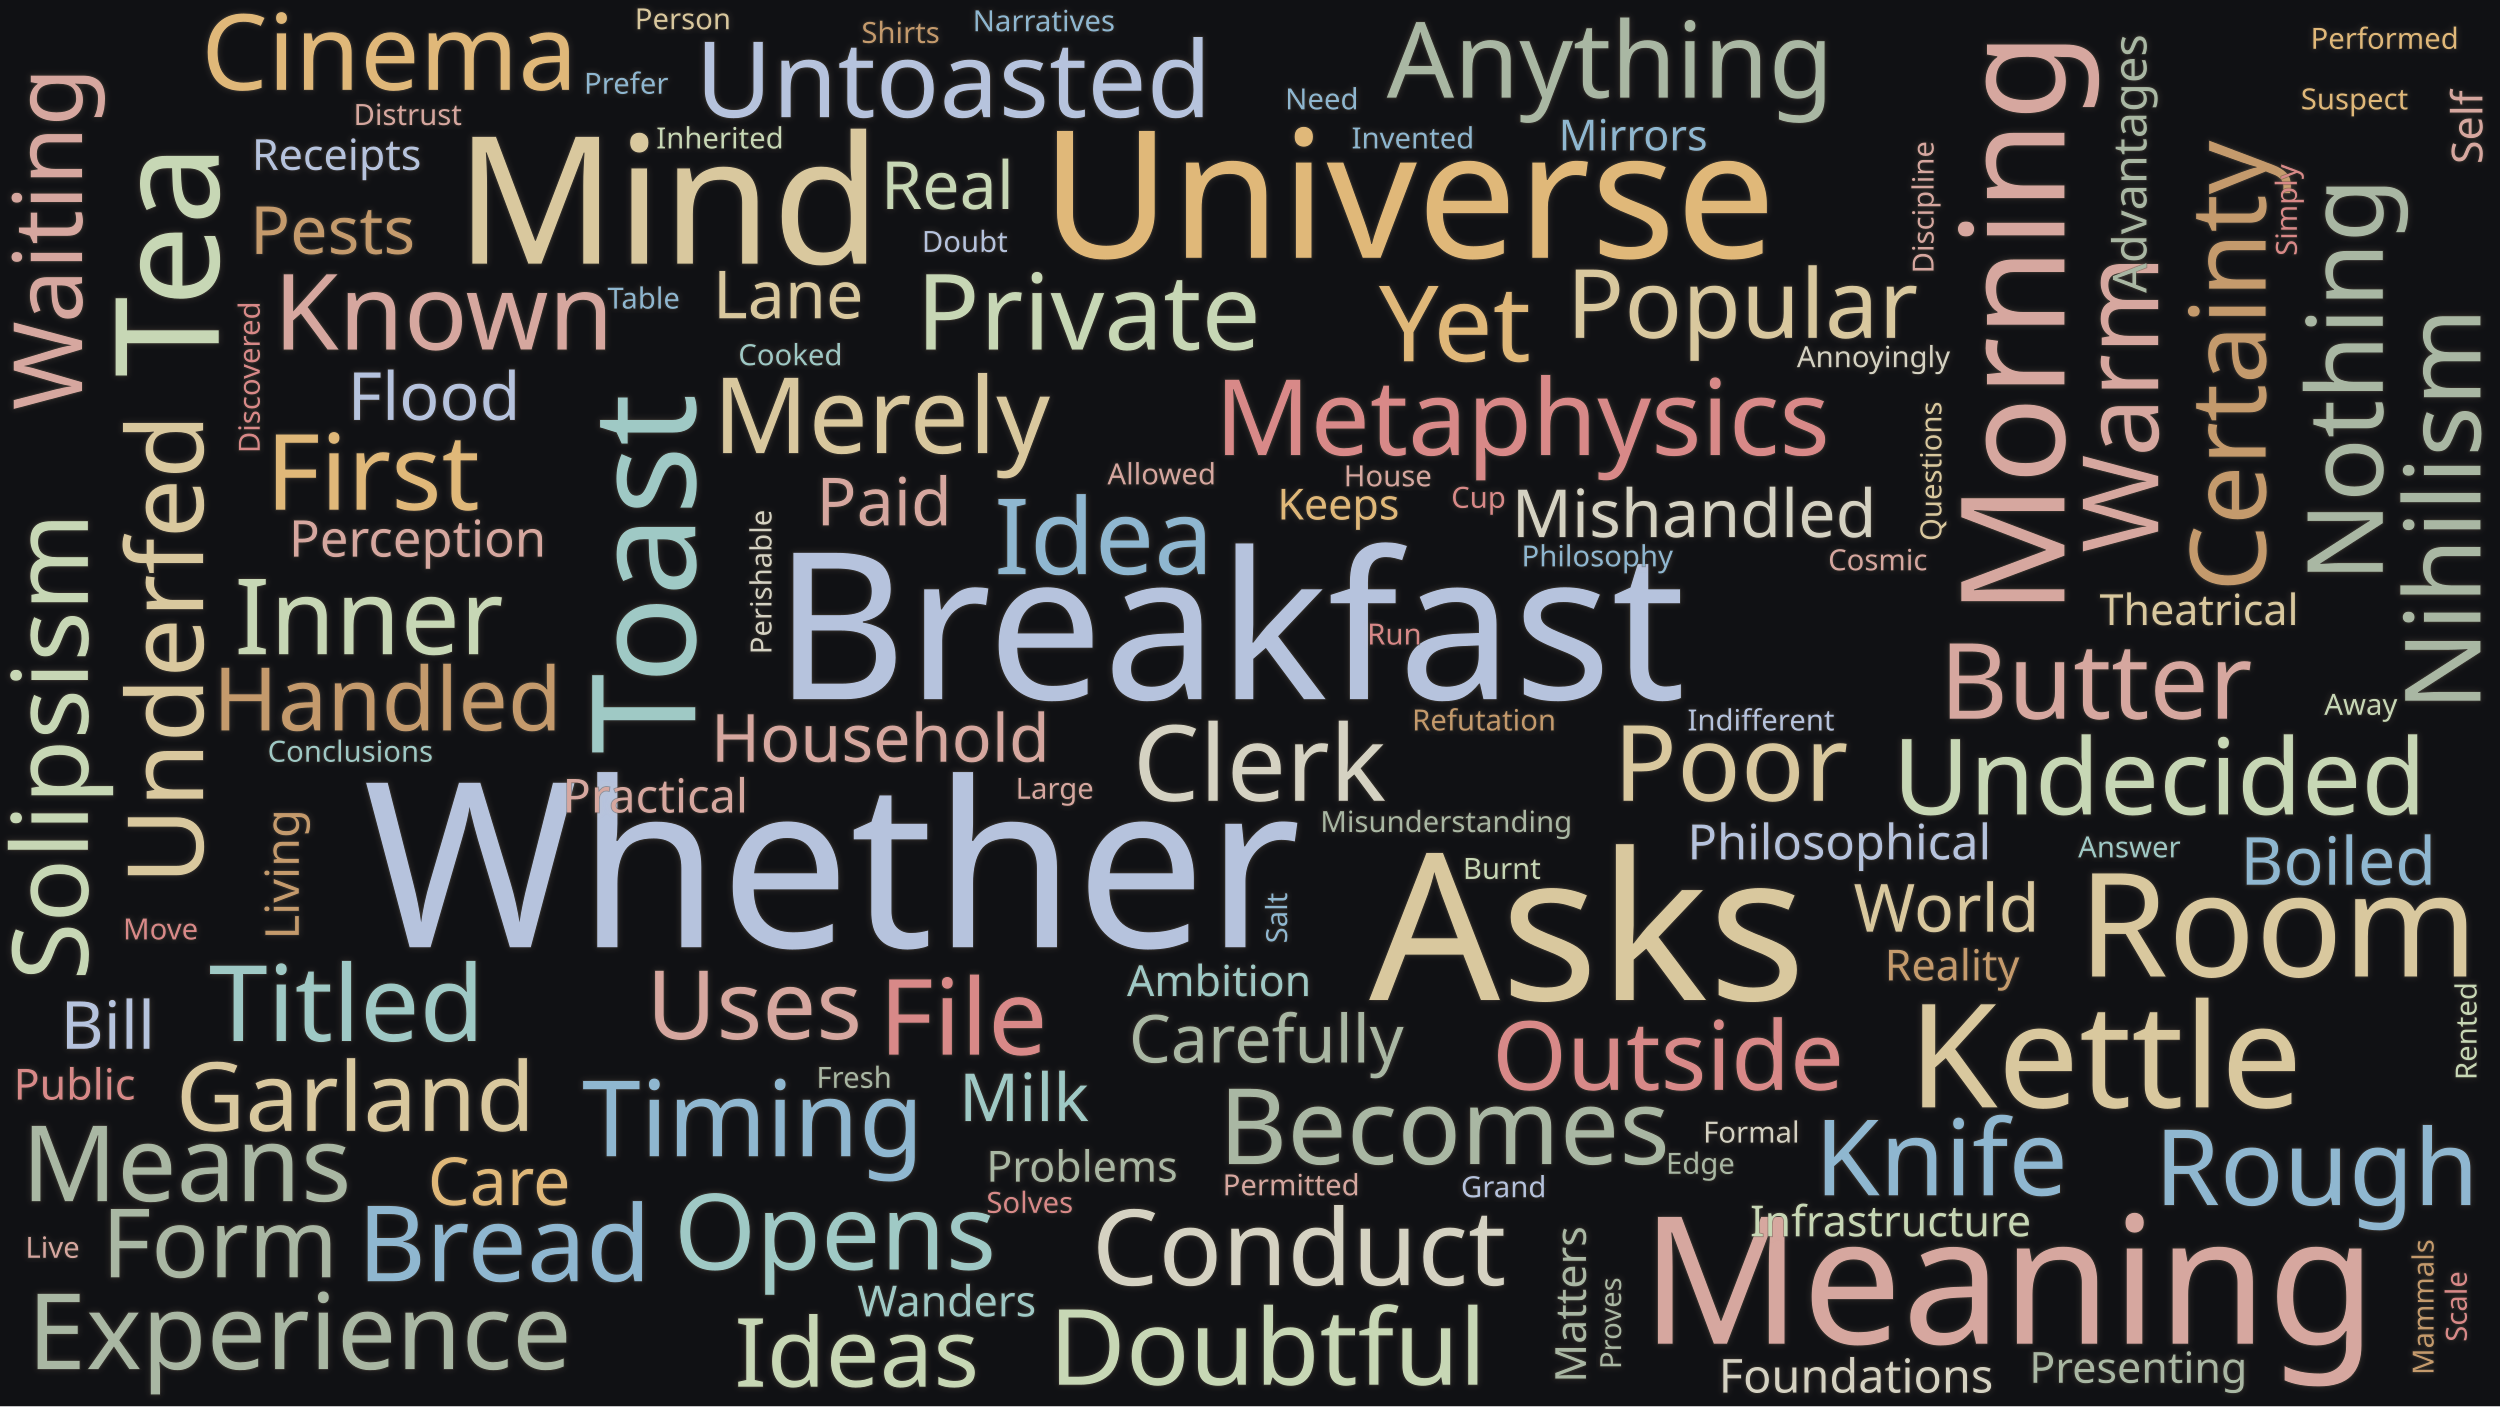
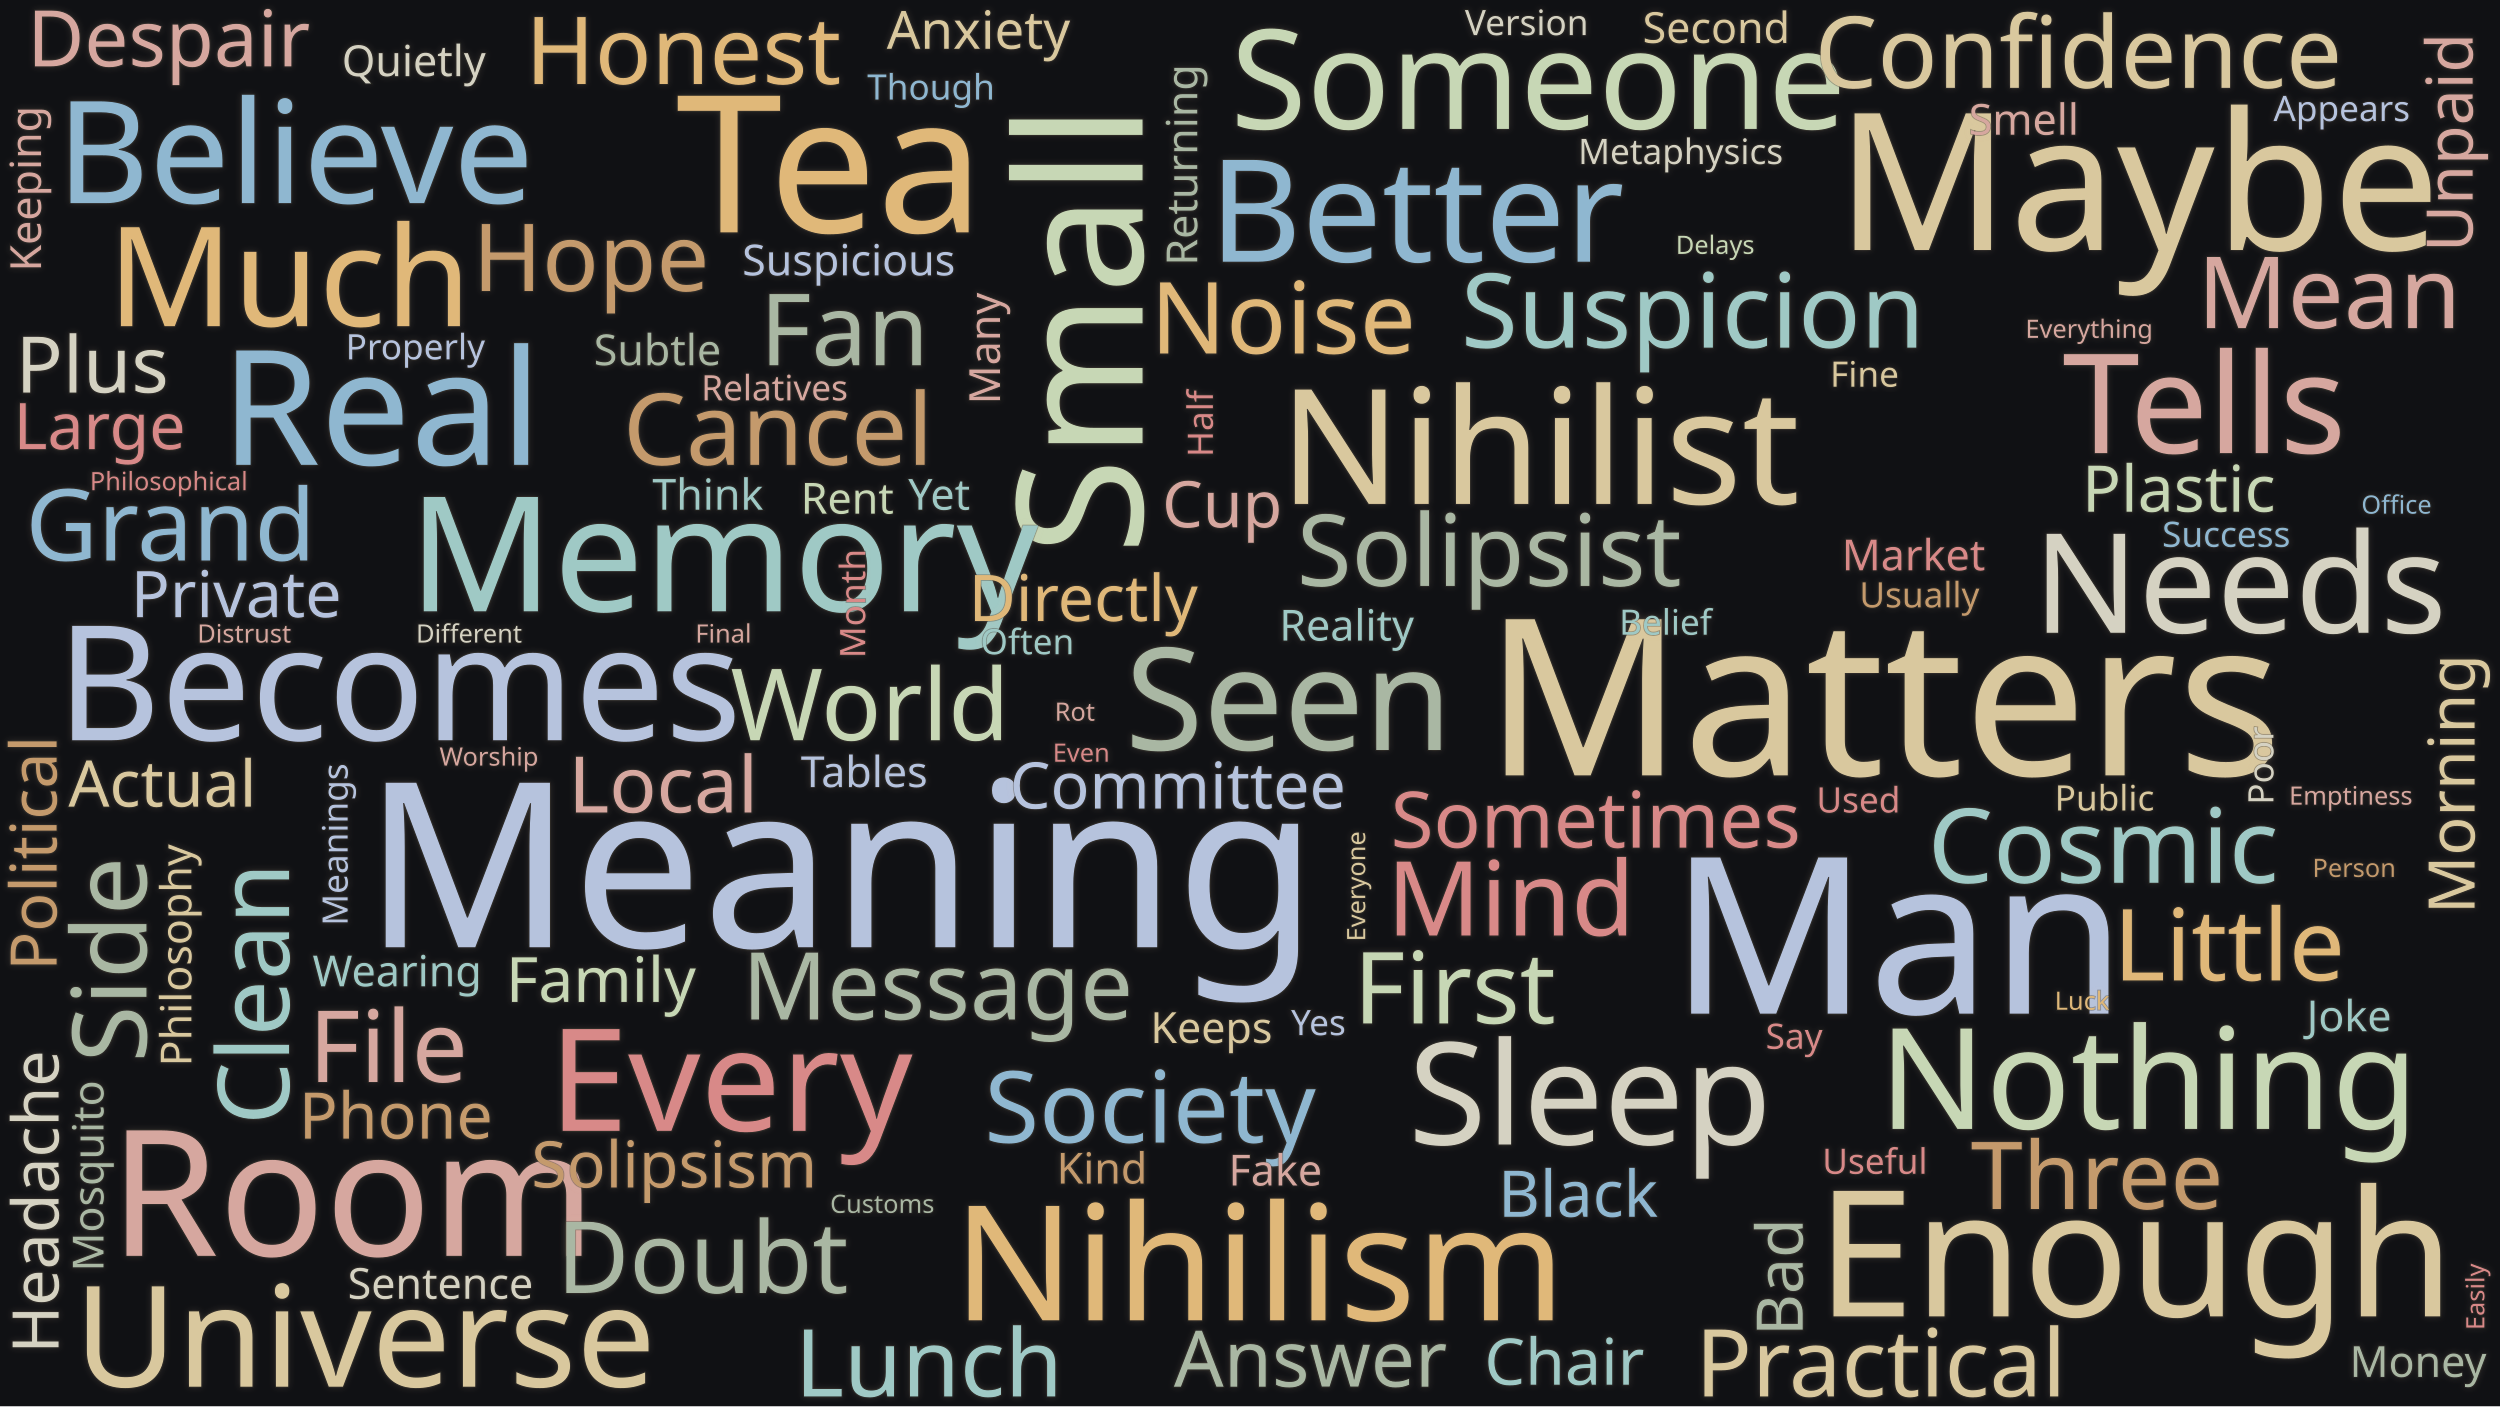
<svg xmlns="http://www.w3.org/2000/svg" role="img" aria-label="I Am a Solipsist Nihilist, Unfortunately Before Breakfast" width="1280" height="720">
  <defs>
    <filter id="wordGlow" x="-20%" y="-20%" width="140%" height="140%">
      <feDropShadow dx="0" dy="0" stdDeviation="1.6" flood-color="#d8c7a1" flood-opacity="0.18" />
    </filter>
  </defs>
  <style>text { filter: url(#wordGlow); paint-order: stroke fill; stroke: rgba(16,17,20,.34); stroke-width: .9px; }</style>
  <style>text{font-family:'Droid Sans Mono';font-weight:normal;font-style:normal;}</style>
  <rect width="100%" height="100%" style="fill:#101114" />
-   <text transform="translate(186,485)" font-size="118" style="fill:#b6c3dd">Whether</text>
-   <text transform="translate(396,358)" font-size="105" style="fill:#b6c3dd">Breakfast</text>
-   <text transform="translate(701,512)" font-size="105" style="fill:#d9c89e">Asks</text>
-   <text transform="translate(533,132)" font-size="91" style="fill:#e0b879">Universe</text>
-   <text transform="translate(233,135)" font-size="91" style="fill:#d9c89e">Mind</text>
-   <text transform="translate(840,688)" font-size="91" style="fill:#d6a79f">Meaning</text>
-   <text transform="translate(112,193) rotate(-90)" font-size="74" style="fill:#c7d7b5">Tea</text>
-   <text transform="translate(977,567)" font-size="74" style="fill:#d9c89e">Kettle</text>
-   <text transform="translate(1064,500)" font-size="74" style="fill:#d9c89e">Room</text>
-   <text transform="translate(1057,315) rotate(-90)" font-size="74" style="fill:#d6a79f">Morning</text>
-   <text transform="translate(356,386) rotate(-90)" font-size="74" style="fill:#9fc9c5">Toast</text>
-   <text transform="translate(183,656)" font-size="54" style="fill:#8fb7d0">Bread</text>
-   <text transform="translate(356,60)" font-size="54" style="fill:#b6c3dd">Untoasted</text>
-   <text transform="translate(624,596)" font-size="54" style="fill:#a9b7a3">Becomes</text>
-   <text transform="translate(537,709)" font-size="54" style="fill:#c7d7b5">Doubtful</text>
-   <text transform="translate(826,410)" font-size="54" style="fill:#d9c89e">Poor</text>
-   <text transform="translate(298,592)" font-size="54" style="fill:#8fb7d0">Timing</text>
-   <text transform="translate(559,658)" font-size="54" style="fill:#d5d2c2">Conduct</text>
-   <text transform="translate(622,233)" font-size="54" style="fill:#d88988">Metaphysics</text>
-   <text transform="translate(104,453) rotate(-90)" font-size="54" style="fill:#d9c89e">Underfed</text>
-   <text transform="translate(969,417)" font-size="54" style="fill:#c7d7b5">Undecided</text>
-   <text transform="translate(1105,283) rotate(-90)" font-size="54" style="fill:#d6a79f">Warm</text>
-   <text transform="translate(706,185)" font-size="54" style="fill:#e0b879">Yet</text>
-   <text transform="translate(120,335)" font-size="54" style="fill:#c7d7b5">Inner</text>
-   <text transform="translate(580,410)" font-size="54" style="fill:#d5d2c2">Clerk</text>
-   <text transform="translate(345,650)" font-size="54" style="fill:#9fc9c5">Opens</text>
-   <text transform="translate(450,540)" font-size="54" style="fill:#d88988">File</text>
-   <text transform="translate(107,533)" font-size="54" style="fill:#9fc9c5">Titled</text>
-   <text transform="translate(1220,298) rotate(-90)" font-size="54" style="fill:#a9b7a3">Nothing</text>
-   <text transform="translate(11,615)" font-size="54" style="fill:#a9b7a3">Means</text>
-   <text transform="translate(710,50)" font-size="54" style="fill:#a9b7a3">Anything</text>
-   <text transform="translate(14,701)" font-size="54" style="fill:#a9b7a3">Experience</text>
-   <text transform="translate(365,232)" font-size="54" style="fill:#d9c89e">Merely</text>
-   <text transform="translate(469,179)" font-size="54" style="fill:#c7d7b5">Private</text>
-   <text transform="translate(103,46)" font-size="54" style="fill:#e0b879">Cinema</text>
-   <text transform="translate(136,261)" font-size="54" style="fill:#e0b879">First</text>
-   <text transform="translate(993,368)" font-size="54" style="fill:#d6a79f">Butter</text>
-   <text transform="translate(929,612)" font-size="54" style="fill:#8fb7d0">Knife</text>
-   <text transform="translate(45,502) rotate(-90)" font-size="54" style="fill:#c7d7b5">Solipsism</text>
-   <text transform="translate(509,294)" font-size="54" style="fill:#8fb7d0">Idea</text>
-   <text transform="translate(140,179)" font-size="54" style="fill:#d6a79f">Known</text>
-   <text transform="translate(1160,303) rotate(-90)" font-size="54" style="fill:#c49a6c">Certainty</text>
-   <text transform="translate(1270,364) rotate(-90)" font-size="54" style="fill:#a9b7a3">Nihilism</text>
-   <text transform="translate(1103,617)" font-size="54" style="fill:#8fb7d0">Rough</text>
-   <text transform="translate(802,173)" font-size="49" style="fill:#d9c89e">Popular</text>
-   <text transform="translate(52,654)" font-size="49" style="fill:#a9b7a3">Form</text>
-   <text transform="translate(42,210) rotate(-90)" font-size="49" style="fill:#d6a79f">Waiting</text>
-   <text transform="translate(764,558)" font-size="49" style="fill:#d88988">Outside</text>
-   <text transform="translate(90,579)" font-size="49" style="fill:#d9c89e">Garland</text>
-   <text transform="translate(376,710)" font-size="49" style="fill:#c7d7b5">Ideas</text>
-   <text transform="translate(331,532)" font-size="49" style="fill:#d6a79f">Uses</text>
-   <text transform="translate(109,374)" font-size="45" style="fill:#c49a6c">Handled</text>
-   <text transform="translate(578,544)" font-size="34" style="fill:#a9b7a3">Carefully</text>
-   <text transform="translate(774,275)" font-size="34" style="fill:#d5d2c2">Mishandled</text>
-   <text transform="translate(364,390)" font-size="34" style="fill:#d6a79f">Household</text>
-   <text transform="translate(128,130)" font-size="34" style="fill:#c49a6c">Pests</text>
-   <text transform="translate(219,617)" font-size="34" style="fill:#e0b879">Care</text>
-   <text transform="translate(949,477)" font-size="34" style="fill:#d9c89e">World</text>
-   <text transform="translate(451,107)" font-size="34" style="fill:#c7d7b5">Real</text>
-   <text transform="translate(491,574)" font-size="34" style="fill:#9fc9c5">Milk</text>
-   <text transform="translate(1147,453)" font-size="34" style="fill:#8fb7d0">Boiled</text>
-   <text transform="translate(31,537)" font-size="34" style="fill:#b6c3dd">Bill</text>
-   <text transform="translate(418,269)" font-size="34" style="fill:#d6a79f">Paid</text>
-   <text transform="translate(365,163)" font-size="34" style="fill:#d9c89e">Lane</text>
-   <text transform="translate(178,215)" font-size="34" style="fill:#b6c3dd">Flood</text>
-   <text transform="translate(148,285)" font-size="26" style="fill:#d6a79f">Perception</text>
-   <text transform="translate(864,440)" font-size="25" style="fill:#b6c3dd">Philosophical</text>
-   <text transform="translate(880,713)" font-size="24" style="fill:#d5d2c2">Foundations</text>
-   <text transform="translate(288,416)" font-size="24" style="fill:#d6a79f">Practical</text>
-   <text transform="translate(1099,150) rotate(-90)" font-size="24" style="fill:#a9b7a3">Advantages</text>
-   <text transform="translate(153,481) rotate(-90)" font-size="24" style="fill:#c49a6c">Living</text>
-   <text transform="translate(896,633)" font-size="22" style="fill:#c7d7b5">Infrastructure</text>
-   <text transform="translate(505,605)" font-size="22" style="fill:#a9b7a3">Problems</text>
-   <text transform="translate(965,502)" font-size="22" style="fill:#c49a6c">Reality</text>
-   <text transform="translate(654,266)" font-size="22" style="fill:#e0b879">Keeps</text>
-   <text transform="translate(1039,708)" font-size="22" style="fill:#a9b7a3">Presenting</text>
-   <text transform="translate(129,87)" font-size="22" style="fill:#b6c3dd">Receipts</text>
-   <text transform="translate(439,674)" font-size="22" style="fill:#9fc9c5">Wanders</text>
-   <text transform="translate(812,708) rotate(-90)" font-size="22" style="fill:#a9b7a3">Matters</text>
-   <text transform="translate(1271,84) rotate(-90)" font-size="22" style="fill:#d6a79f">Self</text>
-   <text transform="translate(798,77)" font-size="22" style="fill:#8fb7d0">Mirrors</text>
-   <text transform="translate(7,563)" font-size="22" style="fill:#d88988">Public</text>
-   <text transform="translate(577,510)" font-size="22" style="fill:#9fc9c5">Ambition</text>
-   <text transform="translate(1075,320)" font-size="22" style="fill:#d9c89e">Theatrical</text>
-   <text transform="translate(676,426)" font-size="15" style="fill:#a9b7a3">Misunderstanding</text>
-   <text transform="translate(1183,25)" font-size="15" style="fill:#e0b879">Performed</text>
-   <text transform="translate(1246,704) rotate(-90)" font-size="15" style="fill:#c49a6c">Mammals</text>
-   <text transform="translate(872,585)" font-size="15" style="fill:#d5d2c2">Formal</text>
-   <text transform="translate(441,22)" font-size="15" style="fill:#c49a6c">Shirts</text>
-   <text transform="translate(692,76)" font-size="15" style="fill:#8fb7d0">Invented</text>
-   <text transform="translate(133,232) rotate(-90)" font-size="15" style="fill:#d88988">Discovered</text>
-   <text transform="translate(336,76)" font-size="15" style="fill:#c7d7b5">Inherited</text>
-   <text transform="translate(1268,553) rotate(-90)" font-size="15" style="fill:#c7d7b5">Rented</text>
-   <text transform="translate(1176,131) rotate(-90)" font-size="15" style="fill:#d88988">Simply</text>
-   <text transform="translate(378,187)" font-size="15" style="fill:#9fc9c5">Cooked</text>
-   <text transform="translate(418,557)" font-size="15" style="fill:#a9b7a3">Fresh</text>
-   <text transform="translate(395,335) rotate(-90)" font-size="15" style="fill:#d5d2c2">Perishable</text>
-   <text transform="translate(1064,439)" font-size="15" style="fill:#9fc9c5">Answer</text>
-   <text transform="translate(920,188)" font-size="15" style="fill:#d5d2c2">Annoyingly</text>
-   <text transform="translate(505,621)" font-size="15" style="fill:#d88988">Solves</text>
-   <text transform="translate(779,290)" font-size="15" style="fill:#8fb7d0">Philosophy</text>
-   <text transform="translate(830,701) rotate(-90)" font-size="15" style="fill:#a9b7a3">Proves</text>
-   <text transform="translate(13,644)" font-size="15" style="fill:#d6a79f">Live</text>
-   <text transform="translate(137,390)" font-size="15" style="fill:#9fc9c5">Conclusions</text>
-   <text transform="translate(325,15)" font-size="15" style="fill:#d9c89e">Person</text>
-   <text transform="translate(472,129)" font-size="15" style="fill:#b6c3dd">Doubt</text>
-   <text transform="translate(936,292)" font-size="15" style="fill:#d6a79f">Cosmic</text>
-   <text transform="translate(658,56)" font-size="15" style="fill:#8fb7d0">Need</text>
-   <text transform="translate(659,483) rotate(-90)" font-size="15" style="fill:#8fb7d0">Salt</text>
-   <text transform="translate(181,64)" font-size="15" style="fill:#d6a79f">Distrust</text>
-   <text transform="translate(748,613)" font-size="15" style="fill:#b6c3dd">Grand</text>
-   <text transform="translate(498,16)" font-size="15" style="fill:#8fb7d0">Narratives</text>
-   <text transform="translate(299,48)" font-size="15" style="fill:#8fb7d0">Prefer</text>
-   <text transform="translate(749,450)" font-size="15" style="fill:#c7d7b5">Burnt</text>
-   <text transform="translate(1178,56)" font-size="15" style="fill:#e0b879">Suspect</text>
-   <text transform="translate(864,374)" font-size="15" style="fill:#b6c3dd">Indifferent</text>
-   <text transform="translate(63,481)" font-size="15" style="fill:#d88988">Move</text>
-   <text transform="translate(743,260)" font-size="15" style="fill:#d88988">Cup</text>
-   <text transform="translate(1190,366)" font-size="15" style="fill:#c7d7b5">Away</text>
-   <text transform="translate(853,601)" font-size="15" style="fill:#a9b7a3">Edge</text>
-   <text transform="translate(311,158)" font-size="15" style="fill:#8fb7d0">Table</text>
-   <text transform="translate(723,374)" font-size="15" style="fill:#c49a6c">Refutation</text>
-   <text transform="translate(990,140) rotate(-90)" font-size="15" style="fill:#d6a79f">Discipline</text>
-   <text transform="translate(1263,687) rotate(-90)" font-size="15" style="fill:#d88988">Scale</text>
-   <text transform="translate(520,409)" font-size="15" style="fill:#d6a79f">Large</text>
-   <text transform="translate(994,277) rotate(-90)" font-size="15" style="fill:#d9c89e">Questions</text>
-   <text transform="translate(567,248)" font-size="15" style="fill:#d6a79f">Allowed</text>
-   <text transform="translate(688,249)" font-size="15" style="fill:#d6a79f">House</text>
-   <text transform="translate(626,612)" font-size="15" style="fill:#d6a79f">Permitted</text>
-   <text transform="translate(700,330)" font-size="15" style="fill:#d88988">Run</text>
+   <text transform="translate(186,485)" font-size="118" style="fill:#b6c3dd">Meaning</text>
+   <text transform="translate(855,519)" font-size="112" style="fill:#b6c3dd">Man</text>
+   <text transform="translate(760,397)" font-size="112" style="fill:#d9c89e">Matters</text>
+   <text transform="translate(346,119)" font-size="98" style="fill:#e0b879">Tea</text>
+   <text transform="translate(940,128)" font-size="98" style="fill:#d9c89e">Maybe</text>
+   <text transform="translate(56,643)" font-size="90" style="fill:#d6a79f">Room</text>
+   <text transform="translate(585,284) rotate(-90)" font-size="90" style="fill:#c7d7b5">Small</text>
+   <text transform="translate(930,674)" font-size="90" style="fill:#d9c89e">Enough</text>
+   <text transform="translate(488,676)" font-size="82" style="fill:#e0b879">Nihilism</text>
+   <text transform="translate(655,258)" font-size="82" style="fill:#d9c89e">Nihilist</text>
+   <text transform="translate(209,313)" font-size="82" style="fill:#9fc9c5">Memory</text>
+   <text transform="translate(113,238)" font-size="82" style="fill:#8fb7d0">Real</text>
+   <text transform="translate(29,379)" font-size="82" style="fill:#b6c3dd">Becomes</text>
+   <text transform="translate(576,384)" font-size="73" style="fill:#a9b7a3">Seen</text>
+   <text transform="translate(619,134)" font-size="73" style="fill:#8fb7d0">Better</text>
+   <text transform="translate(29,104)" font-size="73" style="fill:#8fb7d0">Believe</text>
+   <text transform="translate(721,586)" font-size="73" style="fill:#d5d2c2">Sleep</text>
+   <text transform="translate(281,579)" font-size="73" style="fill:#d88988">Every</text>
+   <text transform="translate(38,710)" font-size="72" style="fill:#d9c89e">Universe</text>
+   <text transform="translate(962,578)" font-size="72" style="fill:#c7d7b5">Nothing</text>
+   <text transform="translate(1056,232)" font-size="71" style="fill:#d6a79f">Tells</text>
+   <text transform="translate(55,167)" font-size="71" style="fill:#e0b879">Much</text>
+   <text transform="translate(630,66)" font-size="71" style="fill:#c7d7b5">Someone</text>
+   <text transform="translate(1041,324)" font-size="71" style="fill:#d5d2c2">Needs</text>
+   <text transform="translate(748,178)" font-size="53" style="fill:#9fc9c5">Suspicion</text>
+   <text transform="translate(710,479)" font-size="53" style="fill:#d88988">Mind</text>
+   <text transform="translate(987,452)" font-size="53" style="fill:#9fc9c5">Cosmic</text>
+   <text transform="translate(75,544) rotate(-90)" font-size="53" style="fill:#a9b7a3">Side</text>
+   <text transform="translate(664,300)" font-size="51" style="fill:#a9b7a3">Solipsist</text>
+   <text transform="translate(389,187)" font-size="51" style="fill:#a9b7a3">Fan</text>
+   <text transform="translate(285,662)" font-size="51" style="fill:#a9b7a3">Doubt</text>
+   <text transform="translate(929,45)" font-size="51" style="fill:#d9c89e">Confidence</text>
+   <text transform="translate(374,379)" font-size="51" style="fill:#c7d7b5">World</text>
+   <text transform="translate(589,181)" font-size="51" style="fill:#e0b879">Noise</text>
+   <text transform="translate(1082,502)" font-size="51" style="fill:#e0b879">Little</text>
+   <text transform="translate(158,554)" font-size="51" style="fill:#d6a79f">File</text>
+   <text transform="translate(504,585)" font-size="51" style="fill:#8fb7d0">Society</text>
+   <text transform="translate(693,524)" font-size="51" style="fill:#c7d7b5">First</text>
+   <text transform="translate(13,287)" font-size="51" style="fill:#8fb7d0">Grand</text>
+   <text transform="translate(1125,168)" font-size="51" style="fill:#d6a79f">Mean</text>
+   <text transform="translate(319,238)" font-size="51" style="fill:#c49a6c">Cancel</text>
+   <text transform="translate(148,576) rotate(-90)" font-size="51" style="fill:#9fc9c5">Clean</text>
+   <text transform="translate(380,522)" font-size="48" style="fill:#a9b7a3">Message</text>
+   <text transform="translate(407,715)" font-size="48" style="fill:#9fc9c5">Lunch</text>
+   <text transform="translate(1009,619)" font-size="48" style="fill:#c49a6c">Three</text>
+   <text transform="translate(242,149)" font-size="48" style="fill:#c49a6c">Hope</text>
+   <text transform="translate(269,43)" font-size="48" style="fill:#e0b879">Honest</text>
+   <text transform="translate(868,715)" font-size="48" style="fill:#d9c89e">Practical</text>
+   <text transform="translate(14,34)" font-size="40" style="fill:#d6a79f">Despair</text>
+   <text transform="translate(712,434)" font-size="40" style="fill:#d88988">Sometimes</text>
+   <text transform="translate(601,710)" font-size="40" style="fill:#a9b7a3">Answer</text>
+   <text transform="translate(8,201)" font-size="40" style="fill:#d5d2c2">Plus</text>
+   <text transform="translate(291,416)" font-size="40" style="fill:#d6a79f">Local</text>
+   <text transform="translate(272,608)" font-size="33" style="fill:#c49a6c">Solipsism</text>
+   <text transform="translate(496,318)" font-size="33" style="fill:#e0b879">Directly</text>
+   <text transform="translate(35,413)" font-size="33" style="fill:#d9c89e">Actual</text>
+   <text transform="translate(1066,262)" font-size="33" style="fill:#c7d7b5">Plastic</text>
+   <text transform="translate(760,709)" font-size="33" style="fill:#9fc9c5">Chair</text>
+   <text transform="translate(767,623)" font-size="33" style="fill:#8fb7d0">Black</text>
+   <text transform="translate(153,583)" font-size="33" style="fill:#c49a6c">Phone</text>
+   <text transform="translate(595,270)" font-size="33" style="fill:#d6a79f">Cup</text>
+   <text transform="translate(1267,468) rotate(-90)" font-size="33" style="fill:#d9c89e">Morning</text>
+   <text transform="translate(517,414)" font-size="33" style="fill:#b6c3dd">Committee</text>
+   <text transform="translate(7,230)" font-size="33" style="fill:#d88988">Large</text>
+   <text transform="translate(67,316)" font-size="33" style="fill:#b6c3dd">Private</text>
+   <text transform="translate(30,693) rotate(-90)" font-size="33" style="fill:#d5d2c2">Headache</text>
+   <text transform="translate(1266,129) rotate(-90)" font-size="33" style="fill:#d6a79f">Unpaid</text>
+   <text transform="translate(923,684) rotate(-90)" font-size="33" style="fill:#a9b7a3">Bad</text>
+   <text transform="translate(29,497) rotate(-90)" font-size="33" style="fill:#c49a6c">Political</text>
+   <text transform="translate(259,513)" font-size="32" style="fill:#c7d7b5">Family</text>
+   <text transform="translate(454,25)" font-size="27" style="fill:#d9c89e">Anxiety</text>
+   <text transform="translate(380,141)" font-size="22" style="fill:#b6c3dd">Suspicious</text>
+   <text transform="translate(943,292)" font-size="22" style="fill:#d88988">Market</text>
+   <text transform="translate(410,403)" font-size="22" style="fill:#b6c3dd">Tables</text>
+   <text transform="translate(98,546) rotate(-90)" font-size="22" style="fill:#d9c89e">Philosophy</text>
+   <text transform="translate(304,187)" font-size="22" style="fill:#a9b7a3">Subtle</text>
+   <text transform="translate(410,263)" font-size="22" style="fill:#c7d7b5">Rent</text>
+   <text transform="translate(655,328)" font-size="22" style="fill:#9fc9c5">Reality</text>
+   <text transform="translate(1203,705)" font-size="22" style="fill:#a9b7a3">Money</text>
+   <text transform="translate(589,534)" font-size="22" style="fill:#d9c89e">Keeps</text>
+   <text transform="translate(1181,528)" font-size="22" style="fill:#9fc9c5">Joke</text>
+   <text transform="translate(841,22)" font-size="22" style="fill:#d9c89e">Second</text>
+   <text transform="translate(613,136) rotate(-90)" font-size="22" style="fill:#a9b7a3">Returning</text>
+   <text transform="translate(160,505)" font-size="22" style="fill:#9fc9c5">Wearing</text>
+   <text transform="translate(541,606)" font-size="22" style="fill:#c49a6c">Kind</text>
+   <text transform="translate(175,39)" font-size="22" style="fill:#d5d2c2">Quietly</text>
+   <text transform="translate(21,139) rotate(-90)" font-size="22" style="fill:#d6a79f">Keeping</text>
+   <text transform="translate(334,261)" font-size="22" style="fill:#9fc9c5">Think</text>
+   <text transform="translate(512,207) rotate(-90)" font-size="22" style="fill:#d6a79f">Many</text>
+   <text transform="translate(1008,69)" font-size="22" style="fill:#d6a79f">Smell</text>
+   <text transform="translate(178,665)" font-size="22" style="fill:#d5d2c2">Sentence</text>
+   <text transform="translate(465,261)" font-size="22" style="fill:#9fc9c5">Yet</text>
+   <text transform="translate(629,607)" font-size="22" style="fill:#d6a79f">Fake</text>
+   <text transform="translate(53,651) rotate(-90)" font-size="22" style="fill:#a9b7a3">Mosquito</text>
+   <text transform="translate(808,84)" font-size="18" style="fill:#d5d2c2">Metaphysics</text>
+   <text transform="translate(829,325)" font-size="18" style="fill:#9fc9c5">Belief</text>
+   <text transform="translate(750,18)" font-size="18" style="fill:#d5d2c2">Version</text>
+   <text transform="translate(933,601)" font-size="18" style="fill:#d88988">Useful</text>
+   <text transform="translate(444,51)" font-size="18" style="fill:#8fb7d0">Though</text>
+   <text transform="translate(178,474) rotate(-90)" font-size="18" style="fill:#b6c3dd">Meanings</text>
+   <text transform="translate(937,198)" font-size="18" style="fill:#d9c89e">Fine</text>
+   <text transform="translate(621,234) rotate(-90)" font-size="18" style="fill:#d88988">Half</text>
+   <text transform="translate(1164,62)" font-size="18" style="fill:#b6c3dd">Appears</text>
+   <text transform="translate(661,530)" font-size="18" style="fill:#b6c3dd">Yes</text>
+   <text transform="translate(443,337) rotate(-90)" font-size="18" style="fill:#d88988">Month</text>
+   <text transform="translate(904,537)" font-size="18" style="fill:#d88988">Say</text>
+   <text transform="translate(359,205)" font-size="18" style="fill:#d6a79f">Relatives</text>
+   <text transform="translate(1107,280)" font-size="18" style="fill:#8fb7d0">Success</text>
+   <text transform="translate(502,335)" font-size="18" style="fill:#9fc9c5">Often</text>
+   <text transform="translate(1052,415)" font-size="18" style="fill:#d9c89e">Public</text>
+   <text transform="translate(952,311)" font-size="18" style="fill:#c49a6c">Usually</text>
+   <text transform="translate(1164,412) rotate(-90)" font-size="18" style="fill:#d5d2c2">Poor</text>
+   <text transform="translate(177,184)" font-size="18" style="fill:#b6c3dd">Properly</text>
+   <text transform="translate(930,416)" font-size="18" style="fill:#d88988">Used</text>
+   <text transform="translate(46,251)" font-size="13" style="fill:#d88988">Philosophical</text>
+   <text transform="translate(425,621)" font-size="13" style="fill:#a9b7a3">Customs</text>
+   <text transform="translate(1209,263)" font-size="13" style="fill:#8fb7d0">Office</text>
+   <text transform="translate(858,130)" font-size="13" style="fill:#c7d7b5">Delays</text>
+   <text transform="translate(1184,449)" font-size="13" style="fill:#c49a6c">Person</text>
+   <text transform="translate(1037,173)" font-size="13" style="fill:#d6a79f">Everything</text>
+   <text transform="translate(1272,681) rotate(-90)" font-size="13" style="fill:#d88988">Easily</text>
+   <text transform="translate(225,392)" font-size="13" style="fill:#d6a79f">Worship</text>
+   <text transform="translate(699,482) rotate(-90)" font-size="13" style="fill:#d9c89e">Everyone</text>
+   <text transform="translate(540,369)" font-size="13" style="fill:#d6a79f">Rot</text>
+   <text transform="translate(101,329)" font-size="13" style="fill:#d6a79f">Distrust</text>
+   <text transform="translate(1172,412)" font-size="13" style="fill:#d6a79f">Emptiness</text>
+   <text transform="translate(539,390)" font-size="13" style="fill:#d88988">Even</text>
+   <text transform="translate(213,329)" font-size="13" style="fill:#d5d2c2">Different</text>
+   <text transform="translate(1052,517)" font-size="13" style="fill:#e0b879">Luck</text>
+   <text transform="translate(356,329)" font-size="13" style="fill:#d6a79f">Final</text>
</svg>
